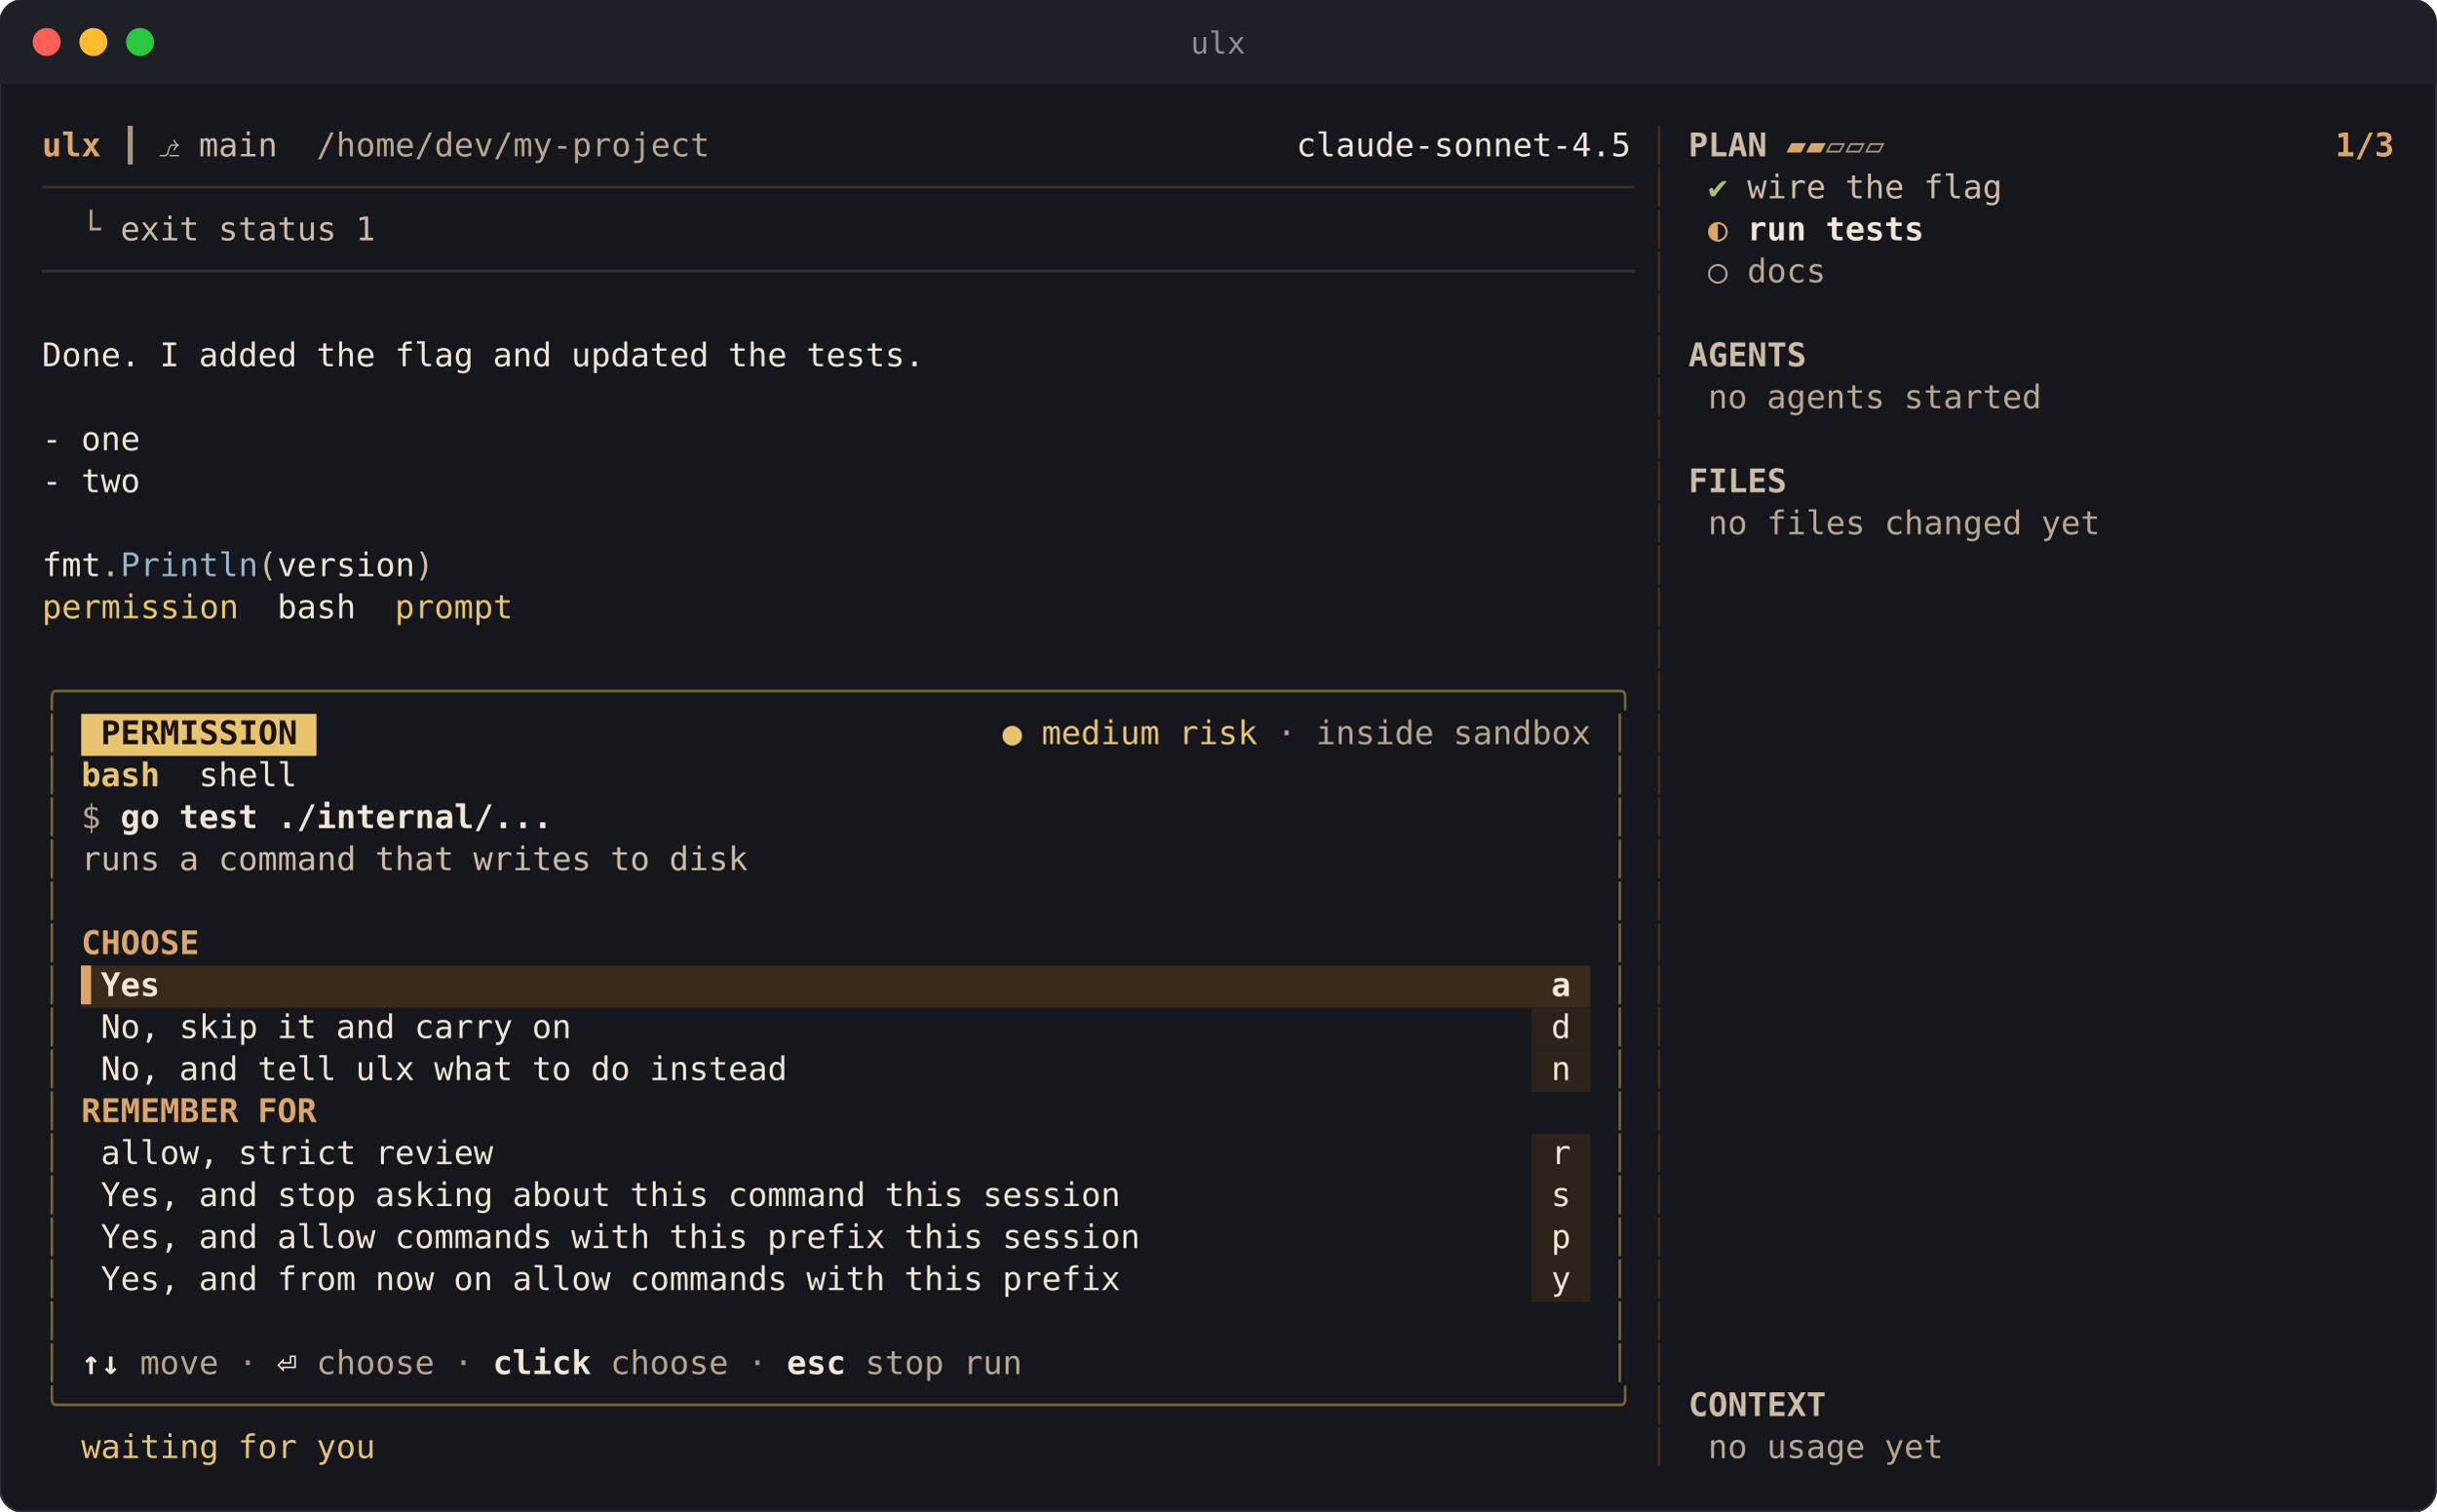
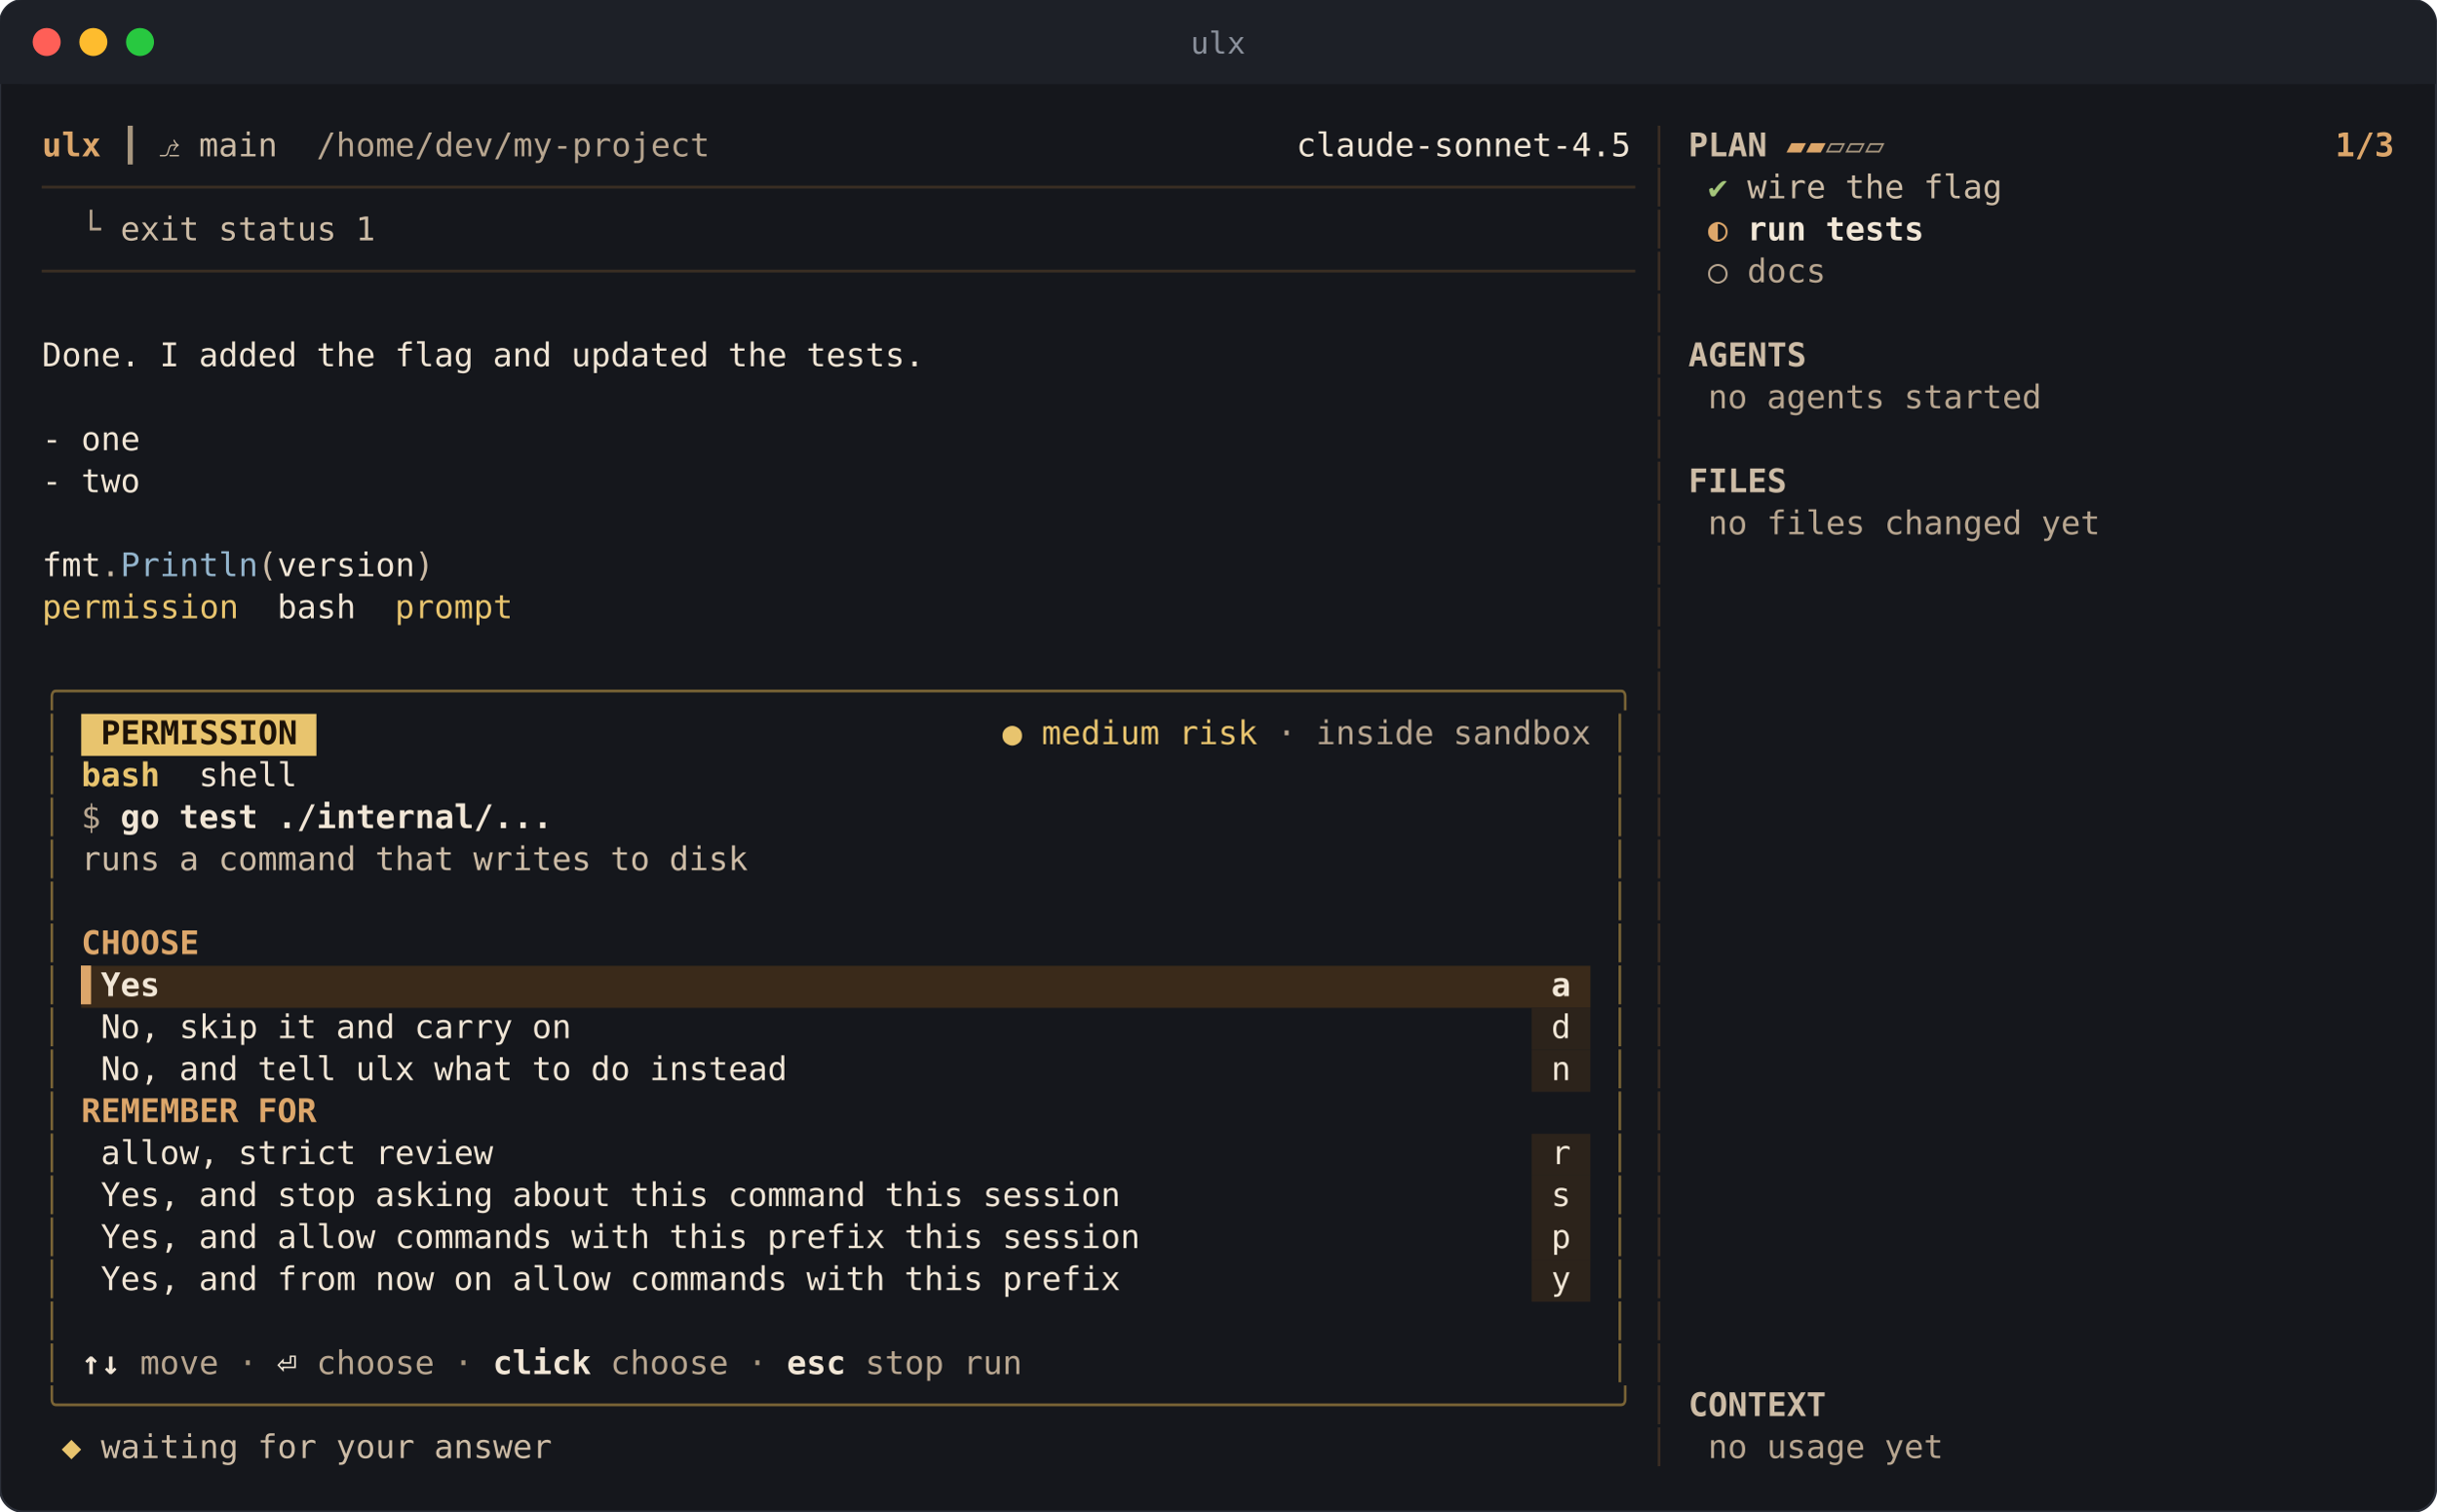
<svg xmlns="http://www.w3.org/2000/svg" viewBox="0 0 1044 648" width="1044" height="648" role="img" aria-label="ulx" font-family="ui-monospace,SFMono-Regular,Menlo,Consolas,'DejaVu Sans Mono','Liberation Mono',monospace" font-size="14" xml:space="preserve">
  <style>
text{font-family:ui-monospace,SFMono-Regular,Menlo,Consolas,'DejaVu Sans Mono','Liberation Mono',monospace;font-size:14px;white-space:pre}
</style>
  <defs>
    <g id="r0">
      <text x="0.00" y="13" fill="#dca66a" font-weight="700" textLength="25.20" lengthAdjust="spacing">ulx</text>
      <text x="33.60" y="13" fill="#a8977f">┃</text>
      <text x="50.40" y="13" fill="#cdbca6">⎇</text>
      <text x="67.20" y="13" fill="#cdbca6" textLength="33.60" lengthAdjust="spacing">main</text>
      <text x="117.60" y="13" fill="#b8a690" textLength="168.00" lengthAdjust="spacing">/home/dev/my-project</text>
      <text x="537.60" y="13" fill="#f1e6d6" textLength="142.80" lengthAdjust="spacing">claude-sonnet-4.5</text>
      <text x="688.80" y="13" fill="#3a2e23">│</text>
      <text x="705.60" y="13" fill="#cdbca6" font-weight="700" textLength="33.60" lengthAdjust="spacing">PLAN</text>
      <text x="747.60" y="13" fill="#dca66a" font-weight="700" textLength="16.80" lengthAdjust="spacing">▰▰</text>
      <text x="764.40" y="13" fill="#a8977f" textLength="25.20" lengthAdjust="spacing">▱▱▱</text>
      <text x="982.80" y="13" fill="#dca66a" font-weight="700" textLength="25.20" lengthAdjust="spacing">1/3</text>
    </g>
    <g id="r1">
      <text x="0.00" y="13" fill="#3a2e23" textLength="680.40" lengthAdjust="spacing">─────────────────────────────────────────────────────────────────────────────────</text>
      <text x="688.80" y="13" fill="#3a2e23">│</text>
      <text x="714.00" y="13" fill="#a3c47a">✔</text>
      <text x="730.80" y="13" fill="#cdbca6" textLength="33.60" lengthAdjust="spacing">wire</text>
      <text x="772.80" y="13" fill="#cdbca6" textLength="25.20" lengthAdjust="spacing">the</text>
      <text x="806.40" y="13" fill="#cdbca6" textLength="33.60" lengthAdjust="spacing">flag</text>
    </g>
    <g id="r2">
      <text x="16.80" y="13" fill="#b8a690">└</text>
      <text x="33.60" y="13" fill="#cdbca6" textLength="33.60" lengthAdjust="spacing">exit</text>
      <text x="75.60" y="13" fill="#cdbca6" textLength="50.40" lengthAdjust="spacing">status</text>
      <text x="134.40" y="13" fill="#cdbca6">1</text>
      <text x="688.80" y="13" fill="#3a2e23">│</text>
      <text x="714.00" y="13" fill="#dca66a" font-weight="700">◐</text>
      <text x="730.80" y="13" fill="#f1e6d6" font-weight="700" textLength="25.20" lengthAdjust="spacing">run</text>
      <text x="764.40" y="13" fill="#f1e6d6" font-weight="700" textLength="42.00" lengthAdjust="spacing">tests</text>
    </g>
    <g id="r3">
      <text x="0.00" y="13" fill="#3a2e23" textLength="680.40" lengthAdjust="spacing">─────────────────────────────────────────────────────────────────────────────────</text>
      <text x="688.80" y="13" fill="#3a2e23">│</text>
      <text x="714.00" y="13" fill="#b8a690">○</text>
      <text x="730.80" y="13" fill="#b8a690" textLength="33.60" lengthAdjust="spacing">docs</text>
    </g>
    <g id="r4">
      <text x="688.80" y="13" fill="#3a2e23">│</text>
    </g>
    <g id="r5">
      <text x="0.00" y="13" fill="#f1e6d6" textLength="42.00" lengthAdjust="spacing">Done.</text>
      <text x="50.40" y="13" fill="#f1e6d6">I</text>
      <text x="67.20" y="13" fill="#f1e6d6" textLength="42.00" lengthAdjust="spacing">added</text>
      <text x="117.60" y="13" fill="#f1e6d6" textLength="25.20" lengthAdjust="spacing">the</text>
      <text x="151.20" y="13" fill="#f1e6d6" textLength="33.60" lengthAdjust="spacing">flag</text>
      <text x="193.20" y="13" fill="#f1e6d6" textLength="25.20" lengthAdjust="spacing">and</text>
      <text x="226.80" y="13" fill="#f1e6d6" textLength="58.80" lengthAdjust="spacing">updated</text>
      <text x="294.00" y="13" fill="#f1e6d6" textLength="25.20" lengthAdjust="spacing">the</text>
      <text x="327.60" y="13" fill="#f1e6d6" textLength="50.40" lengthAdjust="spacing">tests.</text>
      <text x="688.80" y="13" fill="#3a2e23">│</text>
      <text x="705.60" y="13" fill="#cdbca6" font-weight="700" textLength="50.40" lengthAdjust="spacing">AGENTS</text>
    </g>
    <g id="r6">
      <text x="688.80" y="13" fill="#3a2e23">│</text>
      <text x="714.00" y="13" fill="#b8a690" textLength="16.80" lengthAdjust="spacing">no</text>
      <text x="739.20" y="13" fill="#b8a690" textLength="50.40" lengthAdjust="spacing">agents</text>
      <text x="798.00" y="13" fill="#b8a690" textLength="58.80" lengthAdjust="spacing">started</text>
    </g>
    <g id="r7">
      <text x="0.00" y="13" fill="#f1e6d6">-</text>
      <text x="16.80" y="13" fill="#f1e6d6" textLength="25.20" lengthAdjust="spacing">one</text>
      <text x="688.80" y="13" fill="#3a2e23">│</text>
    </g>
    <g id="r8">
      <text x="0.00" y="13" fill="#f1e6d6">-</text>
      <text x="16.80" y="13" fill="#f1e6d6" textLength="25.20" lengthAdjust="spacing">two</text>
      <text x="688.80" y="13" fill="#3a2e23">│</text>
      <text x="705.60" y="13" fill="#cdbca6" font-weight="700" textLength="42.00" lengthAdjust="spacing">FILES</text>
    </g>
    <g id="r9">
      <text x="688.80" y="13" fill="#3a2e23">│</text>
      <text x="714.00" y="13" fill="#b8a690" textLength="16.80" lengthAdjust="spacing">no</text>
      <text x="739.20" y="13" fill="#b8a690" textLength="42.00" lengthAdjust="spacing">files</text>
      <text x="789.60" y="13" fill="#b8a690" textLength="58.80" lengthAdjust="spacing">changed</text>
      <text x="856.80" y="13" fill="#b8a690" textLength="25.20" lengthAdjust="spacing">yet</text>
    </g>
    <g id="r10">
      <text x="0.00" y="13" fill="#f1e6d6" textLength="25.20" lengthAdjust="spacing">fmt</text>
      <text x="25.20" y="13" fill="#cdbca6">.</text>
      <text x="33.60" y="13" fill="#93b4cc" textLength="58.80" lengthAdjust="spacing">Println</text>
      <text x="92.40" y="13" fill="#cdbca6">(</text>
      <text x="100.80" y="13" fill="#f1e6d6" textLength="58.80" lengthAdjust="spacing">version</text>
      <text x="159.60" y="13" fill="#cdbca6">)</text>
      <text x="688.80" y="13" fill="#3a2e23">│</text>
    </g>
    <g id="r11">
      <text x="0.00" y="13" fill="#e8c46e" textLength="84.00" lengthAdjust="spacing">permission</text>
      <text x="100.80" y="13" fill="#f1e6d6" textLength="33.60" lengthAdjust="spacing">bash</text>
      <text x="151.20" y="13" fill="#e8c46e" textLength="50.40" lengthAdjust="spacing">prompt</text>
      <text x="688.80" y="13" fill="#3a2e23">│</text>
    </g>
    <g id="r12">
      <text x="0.00" y="13" fill="#7a6436" textLength="680.40" lengthAdjust="spacing">╭───────────────────────────────────────────────────────────────────────────────╮</text>
      <text x="688.80" y="13" fill="#3a2e23">│</text>
    </g>
    <g id="r13">
      <rect x="16.80" y="0" width="100.80" height="18" fill="#e8c46e" />
      <text x="0.00" y="13" fill="#7a6436">│</text>
      <text x="25.20" y="13" fill="#1c1208" font-weight="700" textLength="84.00" lengthAdjust="spacing">PERMISSION</text>
      <text x="411.60" y="13" fill="#e8c46e">●</text>
      <text x="428.40" y="13" fill="#e8c46e" textLength="50.40" lengthAdjust="spacing">medium</text>
      <text x="487.20" y="13" fill="#e8c46e" textLength="33.60" lengthAdjust="spacing">risk</text>
      <text x="529.20" y="13" fill="#b8a690">·</text>
      <text x="546.00" y="13" fill="#b8a690" textLength="50.40" lengthAdjust="spacing">inside</text>
      <text x="604.80" y="13" fill="#b8a690" textLength="58.80" lengthAdjust="spacing">sandbox</text>
      <text x="672.00" y="13" fill="#7a6436">│</text>
      <text x="688.80" y="13" fill="#3a2e23">│</text>
    </g>
    <g id="r14">
      <text x="0.00" y="13" fill="#7a6436">│</text>
      <text x="16.80" y="13" fill="#e8c46e" font-weight="700" textLength="33.60" lengthAdjust="spacing">bash</text>
      <text x="67.20" y="13" fill="#f1e6d6" textLength="42.00" lengthAdjust="spacing">shell</text>
      <text x="672.00" y="13" fill="#7a6436">│</text>
      <text x="688.80" y="13" fill="#3a2e23">│</text>
    </g>
    <g id="r15">
      <text x="0.00" y="13" fill="#7a6436">│</text>
      <text x="16.80" y="13" fill="#b8a690">$</text>
      <text x="33.60" y="13" fill="#f1e6d6" font-weight="700" textLength="16.80" lengthAdjust="spacing">go</text>
      <text x="58.80" y="13" fill="#f1e6d6" font-weight="700" textLength="33.60" lengthAdjust="spacing">test</text>
      <text x="100.80" y="13" fill="#f1e6d6" font-weight="700" textLength="117.60" lengthAdjust="spacing">./internal/...</text>
      <text x="672.00" y="13" fill="#7a6436">│</text>
      <text x="688.80" y="13" fill="#3a2e23">│</text>
    </g>
    <g id="r16">
      <text x="0.00" y="13" fill="#7a6436">│</text>
      <text x="16.80" y="13" fill="#cdbca6" textLength="33.60" lengthAdjust="spacing">runs</text>
      <text x="58.80" y="13" fill="#cdbca6">a</text>
      <text x="75.60" y="13" fill="#cdbca6" textLength="58.80" lengthAdjust="spacing">command</text>
      <text x="142.80" y="13" fill="#cdbca6" textLength="33.60" lengthAdjust="spacing">that</text>
      <text x="184.80" y="13" fill="#cdbca6" textLength="50.40" lengthAdjust="spacing">writes</text>
      <text x="243.60" y="13" fill="#cdbca6" textLength="16.80" lengthAdjust="spacing">to</text>
      <text x="268.80" y="13" fill="#cdbca6" textLength="33.60" lengthAdjust="spacing">disk</text>
      <text x="672.00" y="13" fill="#7a6436">│</text>
      <text x="688.80" y="13" fill="#3a2e23">│</text>
    </g>
    <g id="r17">
      <text x="0.00" y="13" fill="#7a6436">│</text>
      <text x="672.00" y="13" fill="#7a6436">│</text>
      <text x="688.80" y="13" fill="#3a2e23">│</text>
    </g>
    <g id="r18">
      <text x="0.00" y="13" fill="#7a6436">│</text>
      <text x="16.80" y="13" fill="#dca66a" font-weight="700" textLength="50.40" lengthAdjust="spacing">CHOOSE</text>
      <text x="672.00" y="13" fill="#7a6436">│</text>
      <text x="688.80" y="13" fill="#3a2e23">│</text>
    </g>
    <g id="r19">
      <rect x="16.80" y="0" width="646.80" height="18" fill="#3a2a1a" />
      <text x="0.00" y="13" fill="#7a6436">│</text>
      <text x="16.80" y="13" fill="#dca66a" font-weight="700">▌</text>
      <text x="25.20" y="13" fill="#f1e6d6" font-weight="700" textLength="25.20" lengthAdjust="spacing">Yes</text>
      <text x="646.80" y="13" fill="#f1e6d6" font-weight="700">a</text>
      <text x="672.00" y="13" fill="#7a6436">│</text>
      <text x="688.80" y="13" fill="#3a2e23">│</text>
    </g>
    <g id="r20">
      <rect x="638.40" y="0" width="25.20" height="18" fill="#2c231b" />
      <text x="0.00" y="13" fill="#7a6436">│</text>
      <text x="25.20" y="13" fill="#f1e6d6" textLength="25.20" lengthAdjust="spacing">No,</text>
      <text x="58.80" y="13" fill="#f1e6d6" textLength="33.60" lengthAdjust="spacing">skip</text>
      <text x="100.80" y="13" fill="#f1e6d6" textLength="16.80" lengthAdjust="spacing">it</text>
      <text x="126.00" y="13" fill="#f1e6d6" textLength="25.20" lengthAdjust="spacing">and</text>
      <text x="159.60" y="13" fill="#f1e6d6" textLength="42.00" lengthAdjust="spacing">carry</text>
      <text x="210.00" y="13" fill="#f1e6d6" textLength="16.80" lengthAdjust="spacing">on</text>
      <text x="646.80" y="13" fill="#f1e6d6">d</text>
      <text x="672.00" y="13" fill="#7a6436">│</text>
      <text x="688.80" y="13" fill="#3a2e23">│</text>
    </g>
    <g id="r21">
      <rect x="638.40" y="0" width="25.20" height="18" fill="#2c231b" />
      <text x="0.00" y="13" fill="#7a6436">│</text>
      <text x="25.20" y="13" fill="#f1e6d6" textLength="25.20" lengthAdjust="spacing">No,</text>
      <text x="58.80" y="13" fill="#f1e6d6" textLength="25.20" lengthAdjust="spacing">and</text>
      <text x="92.40" y="13" fill="#f1e6d6" textLength="33.60" lengthAdjust="spacing">tell</text>
      <text x="134.40" y="13" fill="#f1e6d6" textLength="25.20" lengthAdjust="spacing">ulx</text>
      <text x="168.00" y="13" fill="#f1e6d6" textLength="33.60" lengthAdjust="spacing">what</text>
      <text x="210.00" y="13" fill="#f1e6d6" textLength="16.80" lengthAdjust="spacing">to</text>
      <text x="235.20" y="13" fill="#f1e6d6" textLength="16.80" lengthAdjust="spacing">do</text>
      <text x="260.40" y="13" fill="#f1e6d6" textLength="58.80" lengthAdjust="spacing">instead</text>
      <text x="646.80" y="13" fill="#f1e6d6">n</text>
      <text x="672.00" y="13" fill="#7a6436">│</text>
      <text x="688.80" y="13" fill="#3a2e23">│</text>
    </g>
    <g id="r22">
      <text x="0.00" y="13" fill="#7a6436">│</text>
      <text x="16.80" y="13" fill="#dca66a" font-weight="700" textLength="67.20" lengthAdjust="spacing">REMEMBER</text>
      <text x="92.40" y="13" fill="#dca66a" font-weight="700" textLength="25.20" lengthAdjust="spacing">FOR</text>
      <text x="672.00" y="13" fill="#7a6436">│</text>
      <text x="688.80" y="13" fill="#3a2e23">│</text>
    </g>
    <g id="r23">
      <rect x="638.40" y="0" width="25.20" height="18" fill="#2c231b" />
      <text x="0.00" y="13" fill="#7a6436">│</text>
      <text x="25.20" y="13" fill="#f1e6d6" textLength="50.40" lengthAdjust="spacing">allow,</text>
      <text x="84.00" y="13" fill="#f1e6d6" textLength="50.40" lengthAdjust="spacing">strict</text>
      <text x="142.80" y="13" fill="#f1e6d6" textLength="50.40" lengthAdjust="spacing">review</text>
      <text x="646.80" y="13" fill="#f1e6d6">r</text>
      <text x="672.00" y="13" fill="#7a6436">│</text>
      <text x="688.80" y="13" fill="#3a2e23">│</text>
    </g>
    <g id="r24">
      <rect x="638.40" y="0" width="25.20" height="18" fill="#2c231b" />
      <text x="0.00" y="13" fill="#7a6436">│</text>
      <text x="25.20" y="13" fill="#f1e6d6" textLength="33.60" lengthAdjust="spacing">Yes,</text>
      <text x="67.20" y="13" fill="#f1e6d6" textLength="25.20" lengthAdjust="spacing">and</text>
      <text x="100.80" y="13" fill="#f1e6d6" textLength="33.60" lengthAdjust="spacing">stop</text>
      <text x="142.80" y="13" fill="#f1e6d6" textLength="50.40" lengthAdjust="spacing">asking</text>
      <text x="201.60" y="13" fill="#f1e6d6" textLength="42.00" lengthAdjust="spacing">about</text>
      <text x="252.00" y="13" fill="#f1e6d6" textLength="33.60" lengthAdjust="spacing">this</text>
      <text x="294.00" y="13" fill="#f1e6d6" textLength="58.80" lengthAdjust="spacing">command</text>
      <text x="361.20" y="13" fill="#f1e6d6" textLength="33.60" lengthAdjust="spacing">this</text>
      <text x="403.20" y="13" fill="#f1e6d6" textLength="58.80" lengthAdjust="spacing">session</text>
      <text x="646.80" y="13" fill="#f1e6d6">s</text>
      <text x="672.00" y="13" fill="#7a6436">│</text>
      <text x="688.80" y="13" fill="#3a2e23">│</text>
    </g>
    <g id="r25">
      <rect x="638.40" y="0" width="25.20" height="18" fill="#2c231b" />
      <text x="0.00" y="13" fill="#7a6436">│</text>
      <text x="25.20" y="13" fill="#f1e6d6" textLength="33.60" lengthAdjust="spacing">Yes,</text>
      <text x="67.20" y="13" fill="#f1e6d6" textLength="25.20" lengthAdjust="spacing">and</text>
      <text x="100.80" y="13" fill="#f1e6d6" textLength="42.00" lengthAdjust="spacing">allow</text>
      <text x="151.20" y="13" fill="#f1e6d6" textLength="67.20" lengthAdjust="spacing">commands</text>
      <text x="226.80" y="13" fill="#f1e6d6" textLength="33.60" lengthAdjust="spacing">with</text>
      <text x="268.80" y="13" fill="#f1e6d6" textLength="33.60" lengthAdjust="spacing">this</text>
      <text x="310.80" y="13" fill="#f1e6d6" textLength="50.40" lengthAdjust="spacing">prefix</text>
      <text x="369.60" y="13" fill="#f1e6d6" textLength="33.60" lengthAdjust="spacing">this</text>
      <text x="411.60" y="13" fill="#f1e6d6" textLength="58.80" lengthAdjust="spacing">session</text>
      <text x="646.80" y="13" fill="#f1e6d6">p</text>
      <text x="672.00" y="13" fill="#7a6436">│</text>
      <text x="688.80" y="13" fill="#3a2e23">│</text>
    </g>
    <g id="r26">
      <rect x="638.40" y="0" width="25.20" height="18" fill="#2c231b" />
      <text x="0.00" y="13" fill="#7a6436">│</text>
      <text x="25.20" y="13" fill="#f1e6d6" textLength="33.60" lengthAdjust="spacing">Yes,</text>
      <text x="67.20" y="13" fill="#f1e6d6" textLength="25.20" lengthAdjust="spacing">and</text>
      <text x="100.80" y="13" fill="#f1e6d6" textLength="33.60" lengthAdjust="spacing">from</text>
      <text x="142.80" y="13" fill="#f1e6d6" textLength="25.20" lengthAdjust="spacing">now</text>
      <text x="176.40" y="13" fill="#f1e6d6" textLength="16.80" lengthAdjust="spacing">on</text>
      <text x="201.60" y="13" fill="#f1e6d6" textLength="42.00" lengthAdjust="spacing">allow</text>
      <text x="252.00" y="13" fill="#f1e6d6" textLength="67.20" lengthAdjust="spacing">commands</text>
      <text x="327.60" y="13" fill="#f1e6d6" textLength="33.60" lengthAdjust="spacing">with</text>
      <text x="369.60" y="13" fill="#f1e6d6" textLength="33.60" lengthAdjust="spacing">this</text>
      <text x="411.60" y="13" fill="#f1e6d6" textLength="50.40" lengthAdjust="spacing">prefix</text>
      <text x="646.80" y="13" fill="#f1e6d6">y</text>
      <text x="672.00" y="13" fill="#7a6436">│</text>
      <text x="688.80" y="13" fill="#3a2e23">│</text>
    </g>
    <g id="r27">
      <text x="0.00" y="13" fill="#7a6436">│</text>
      <text x="16.80" y="13" fill="#f1e6d6" font-weight="700" textLength="16.80" lengthAdjust="spacing">↑↓</text>
      <text x="42.00" y="13" fill="#b8a690" textLength="33.60" lengthAdjust="spacing">move</text>
      <text x="84.00" y="13" fill="#a8977f">·</text>
      <text x="100.80" y="13" fill="#f1e6d6" font-weight="700">⏎</text>
      <text x="117.60" y="13" fill="#b8a690" textLength="50.40" lengthAdjust="spacing">choose</text>
      <text x="176.40" y="13" fill="#a8977f">·</text>
      <text x="193.20" y="13" fill="#f1e6d6" font-weight="700" textLength="42.00" lengthAdjust="spacing">click</text>
      <text x="243.60" y="13" fill="#b8a690" textLength="50.40" lengthAdjust="spacing">choose</text>
      <text x="302.40" y="13" fill="#a8977f">·</text>
      <text x="319.20" y="13" fill="#f1e6d6" font-weight="700" textLength="25.20" lengthAdjust="spacing">esc</text>
      <text x="352.80" y="13" fill="#b8a690" textLength="33.60" lengthAdjust="spacing">stop</text>
      <text x="394.80" y="13" fill="#b8a690" textLength="25.20" lengthAdjust="spacing">run</text>
      <text x="672.00" y="13" fill="#7a6436">│</text>
      <text x="688.80" y="13" fill="#3a2e23">│</text>
    </g>
    <g id="r28">
      <text x="0.00" y="13" fill="#7a6436" textLength="680.40" lengthAdjust="spacing">╰───────────────────────────────────────────────────────────────────────────────╯</text>
      <text x="688.80" y="13" fill="#3a2e23">│</text>
      <text x="705.60" y="13" fill="#cdbca6" font-weight="700" textLength="58.80" lengthAdjust="spacing">CONTEXT</text>
    </g>
    <g id="r29">
-       <text x="16.80" y="13" fill="#e8c46e" textLength="58.80" lengthAdjust="spacing">waiting</text>
-       <text x="84.00" y="13" fill="#e8c46e" textLength="25.20" lengthAdjust="spacing">for</text>
-       <text x="117.60" y="13" fill="#e8c46e" textLength="25.20" lengthAdjust="spacing">you</text>
+       <text x="8.40" y="13" fill="#e8c46e">◆</text>
+       <text x="25.20" y="13" fill="#cdbca6" textLength="58.80" lengthAdjust="spacing">waiting</text>
+       <text x="92.40" y="13" fill="#cdbca6" textLength="25.20" lengthAdjust="spacing">for</text>
+       <text x="126.00" y="13" fill="#cdbca6" textLength="33.60" lengthAdjust="spacing">your</text>
+       <text x="168.00" y="13" fill="#cdbca6" textLength="50.40" lengthAdjust="spacing">answer</text>
      <text x="688.80" y="13" fill="#3a2e23">│</text>
      <text x="714.00" y="13" fill="#b8a690" textLength="16.80" lengthAdjust="spacing">no</text>
      <text x="739.20" y="13" fill="#b8a690" textLength="42.00" lengthAdjust="spacing">usage</text>
      <text x="789.60" y="13" fill="#b8a690" textLength="25.20" lengthAdjust="spacing">yet</text>
    </g>
  </defs>
  <rect width="1044" height="648" rx="10" fill="#15171c" stroke="#2b2f38" />
  <rect width="1044" height="36" rx="10" fill="#1d2027" />
  <rect y="20" width="1044" height="16" fill="#1d2027" />
  <circle cx="20" cy="18" r="6" fill="#ff5f57" />
  <circle cx="40" cy="18" r="6" fill="#febc2e" />
  <circle cx="60" cy="18" r="6" fill="#28c840" />
  <text x="522" y="23" text-anchor="middle" fill="#8b919c" style="font-size:13px">ulx</text>
  <g class="f" transform="translate(18,54)">
    <use href="#r0" y="0" />
    <use href="#r1" y="18" />
    <use href="#r2" y="36" />
    <use href="#r3" y="54" />
    <use href="#r4" y="72" />
    <use href="#r5" y="90" />
    <use href="#r6" y="108" />
    <use href="#r7" y="126" />
    <use href="#r8" y="144" />
    <use href="#r9" y="162" />
    <use href="#r10" y="180" />
    <use href="#r11" y="198" />
    <use href="#r4" y="216" />
    <use href="#r12" y="234" />
    <use href="#r13" y="252" />
    <use href="#r14" y="270" />
    <use href="#r15" y="288" />
    <use href="#r16" y="306" />
    <use href="#r17" y="324" />
    <use href="#r18" y="342" />
    <use href="#r19" y="360" />
    <use href="#r20" y="378" />
    <use href="#r21" y="396" />
    <use href="#r22" y="414" />
    <use href="#r23" y="432" />
    <use href="#r24" y="450" />
    <use href="#r25" y="468" />
    <use href="#r26" y="486" />
    <use href="#r17" y="504" />
    <use href="#r27" y="522" />
    <use href="#r28" y="540" />
    <use href="#r29" y="558" />
  </g>
</svg>
